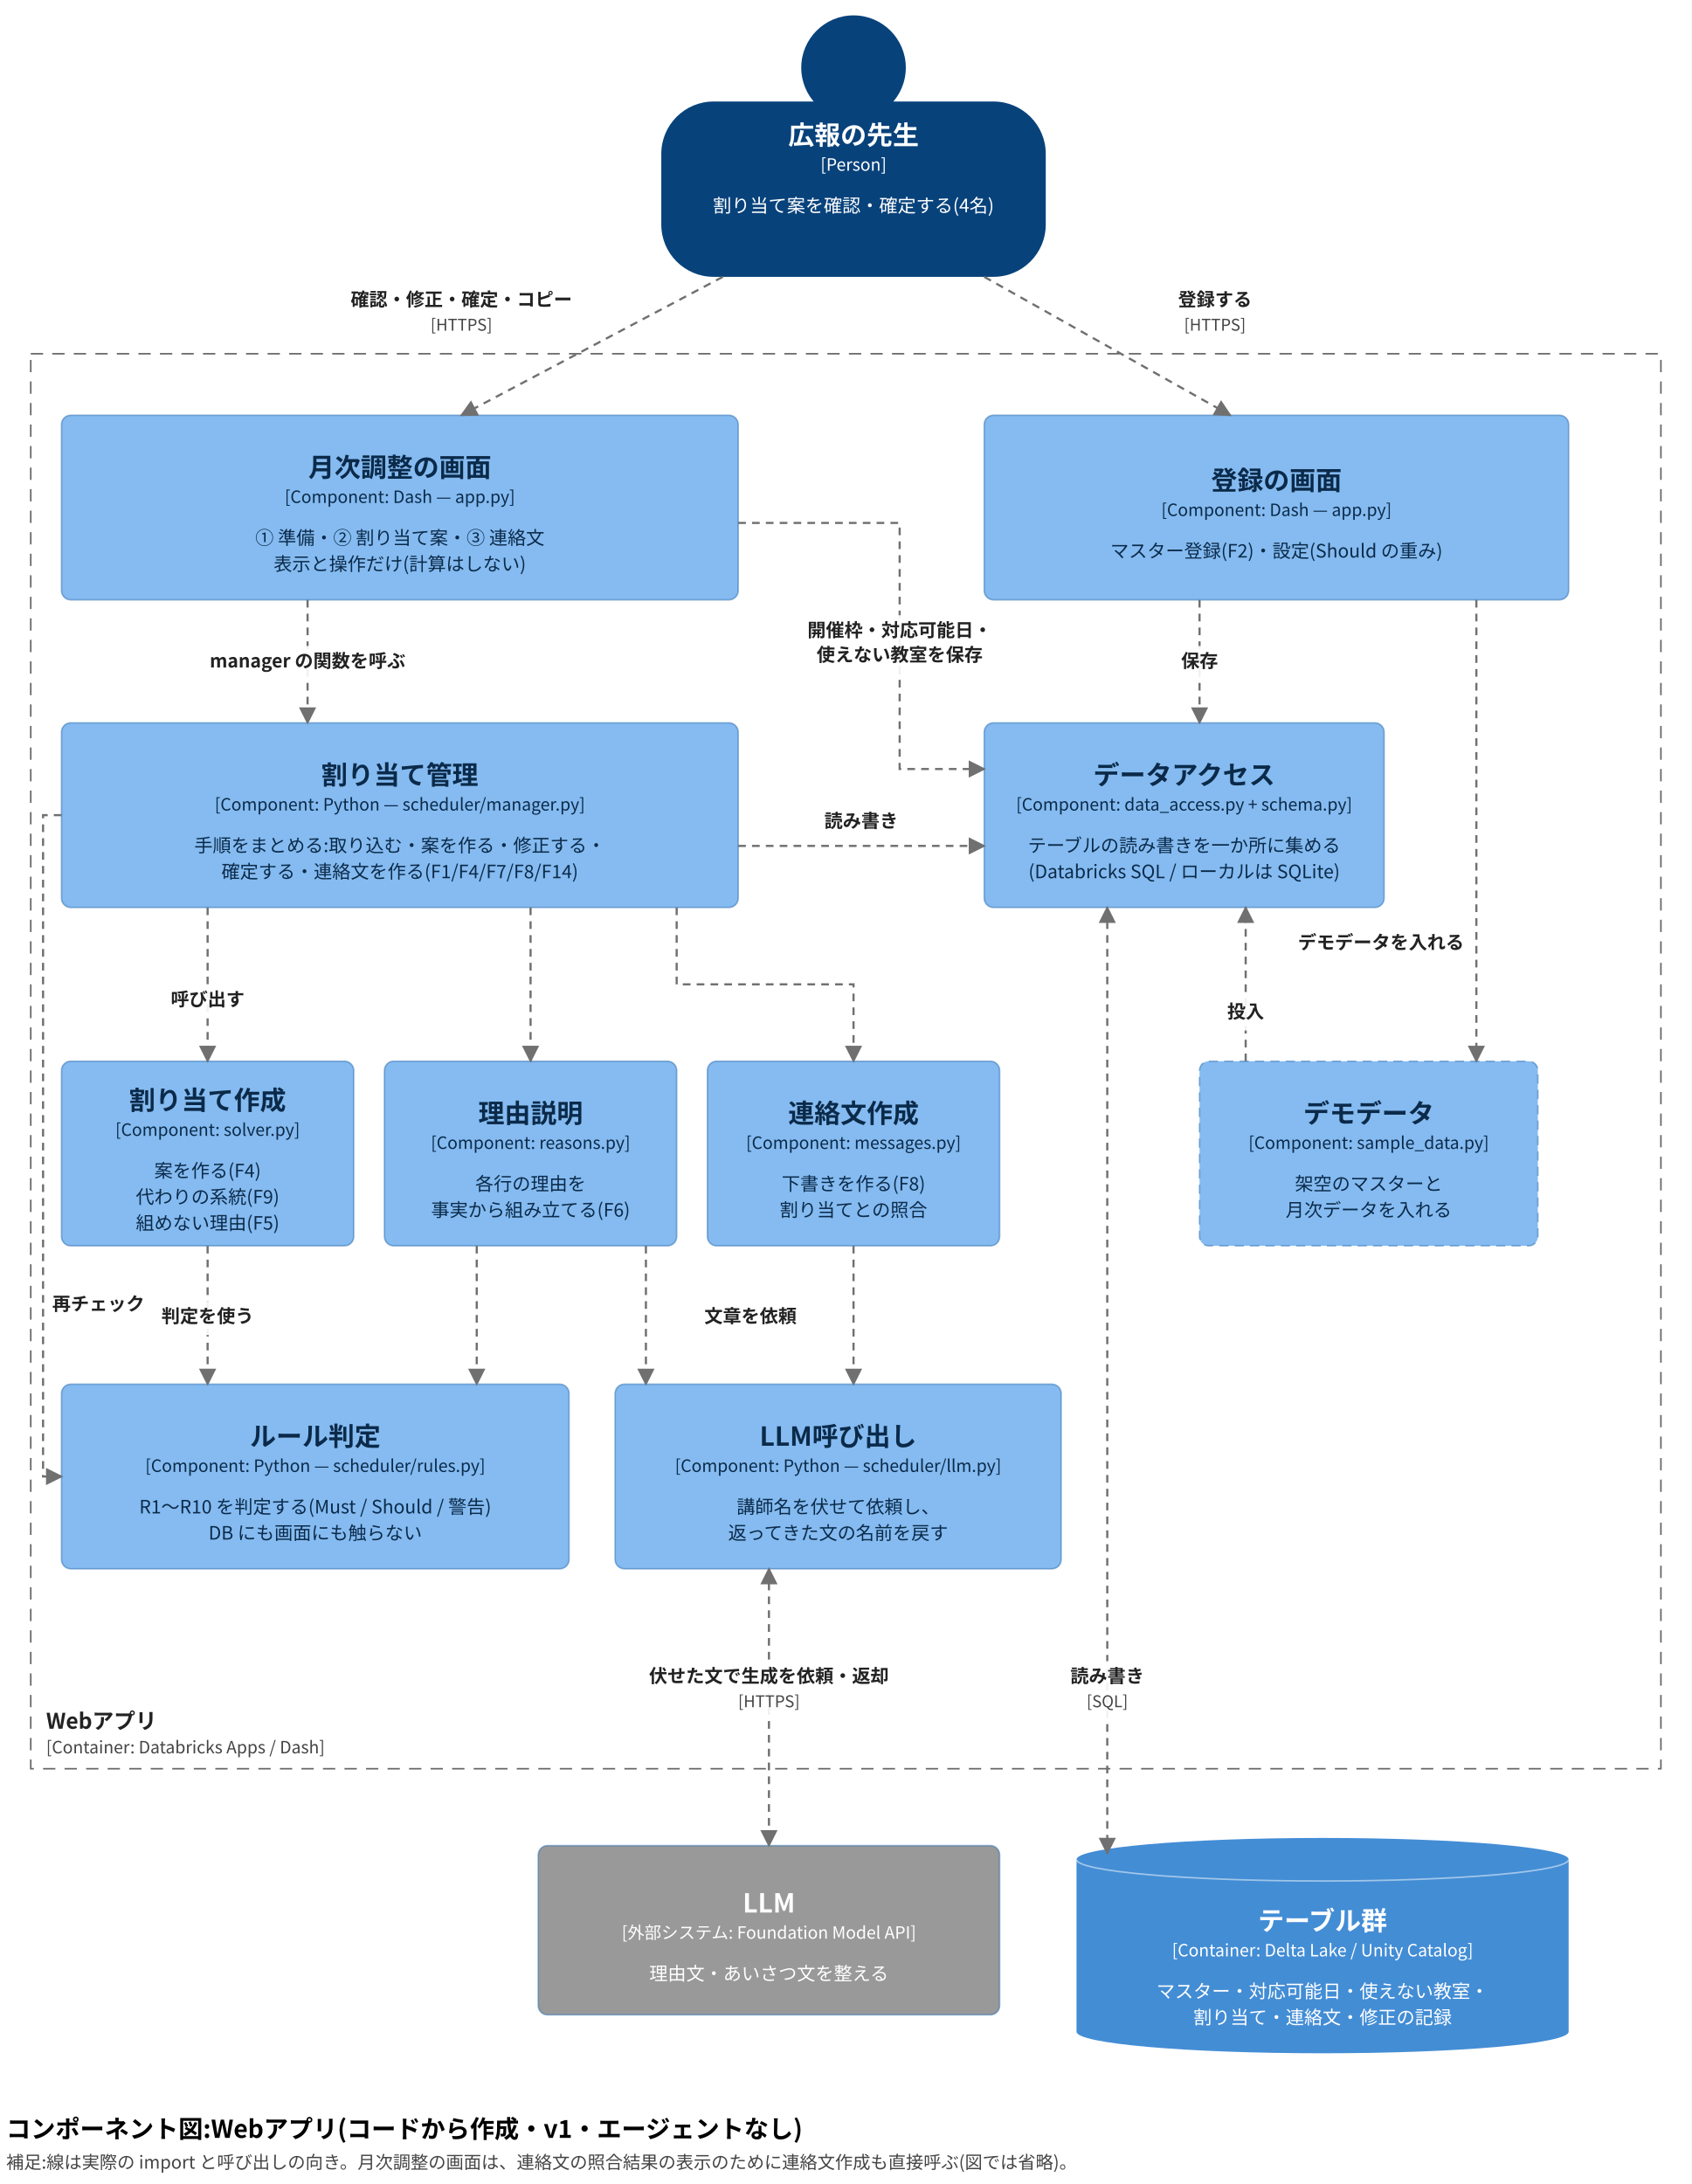
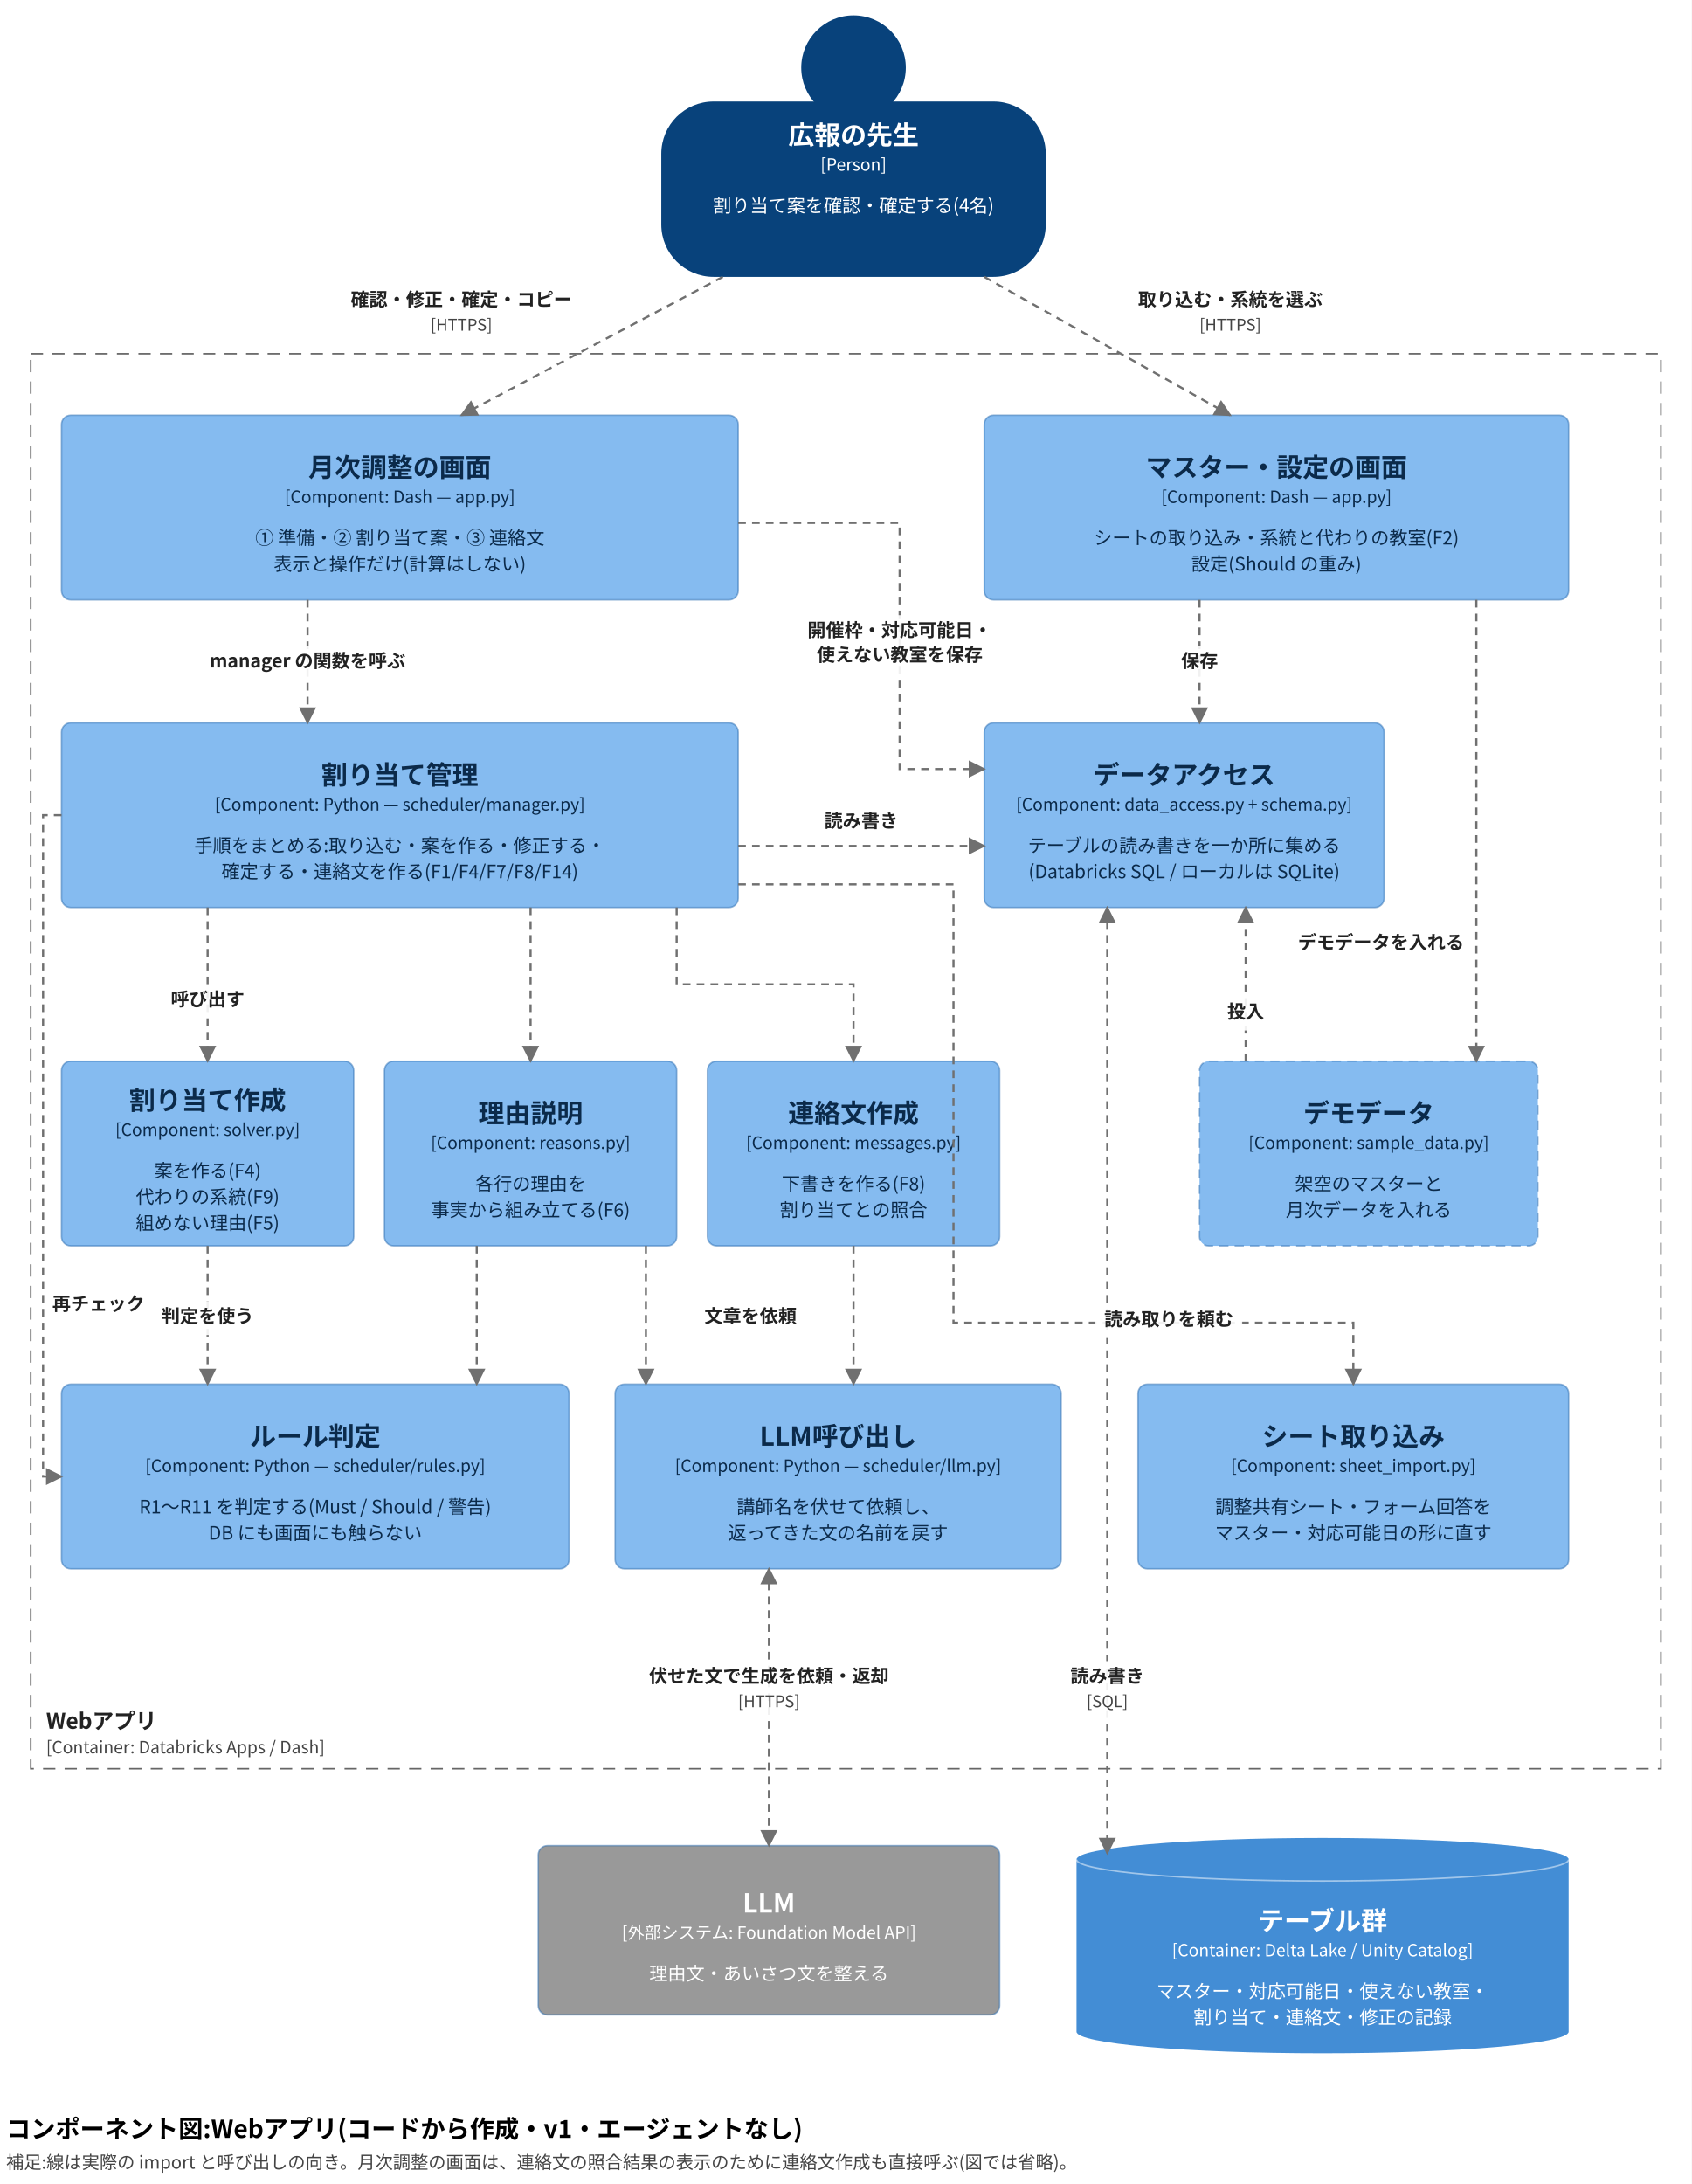
<svg xmlns="http://www.w3.org/2000/svg" viewBox="0 0 1100 1420" width="1100" height="1420" font-family="&quot;Hiragino Sans&quot;,&quot;Yu Gothic UI&quot;,&quot;Meiryo&quot;,&quot;Noto Sans CJK JP&quot;,&quot;Noto Sans JP&quot;,sans-serif">
  <defs>
    <marker id="head" viewBox="0 0 10 10" refX="9" refY="5" markerWidth="8" markerHeight="8" orient="auto">
      <path d="M0,0 L10,5 L0,10 z" fill="#707070" />
    </marker>
    <marker id="tail" viewBox="0 0 10 10" refX="9" refY="5" markerWidth="8" markerHeight="8" orient="auto-start-reverse">
      <path d="M0,0 L10,5 L0,10 z" fill="#707070" />
    </marker>
  </defs>
  <rect width="1100" height="1420" fill="#fff" />
  <circle cx="555.0" cy="44" r="34" fill="#08427B" />
  <rect x="430" y="66" width="250" height="114" rx="34" fill="#08427B" />
  <text x="555.0" y="94" font-size="17" fill="#fff" font-weight="bold" text-anchor="middle">広報の先生</text>
  <text x="555.0" y="111" font-size="11" fill="#fff" font-weight="normal" text-anchor="middle">[Person]</text>
  <text x="555.0" y="138" font-size="12" fill="#fff" font-weight="normal" text-anchor="middle">割り当て案を確認・確定する(4名)</text>
  <rect x="20" y="230" width="1060" height="920" fill="none" stroke="#666" stroke-dasharray="8 6" />
  <text x="30" y="1124" font-size="14" fill="#222" font-weight="bold" text-anchor="start">Webアプリ</text>
  <text x="30" y="1140" font-size="11" fill="#444" font-weight="normal" text-anchor="start">[Container: Databricks Apps / Dash]</text>
  <rect x="40" y="270" width="440" height="120" rx="6" fill="#85BBF0" stroke="#2b6cb0" stroke-opacity=".5" />
  <text x="260.0" y="310.0" font-size="17" fill="#0b2a4a" font-weight="bold" text-anchor="middle">月次調整の画面</text>
  <text x="260.0" y="327.0" font-size="11" fill="#0b2a4a" font-weight="normal" text-anchor="middle">[Component: Dash — app.py]</text>
  <text x="260.0" y="354.0" font-size="12" fill="#0b2a4a" font-weight="normal" text-anchor="middle">① 準備・② 割り当て案・③ 連絡文</text>
  <text x="260.0" y="371.0" font-size="12" fill="#0b2a4a" font-weight="normal" text-anchor="middle">表示と操作だけ(計算はしない)</text>
  <rect x="640" y="270" width="380" height="120" rx="6" fill="#85BBF0" stroke="#2b6cb0" stroke-opacity=".5" />
-   <text x="830.0" y="318.5" font-size="17" fill="#0b2a4a" font-weight="bold" text-anchor="middle">登録の画面</text>
-   <text x="830.0" y="335.5" font-size="11" fill="#0b2a4a" font-weight="normal" text-anchor="middle">[Component: Dash — app.py]</text>
-   <text x="830.0" y="362.5" font-size="12" fill="#0b2a4a" font-weight="normal" text-anchor="middle">マスター登録(F2)・設定(Should の重み)</text>
+   <text x="830.0" y="310.0" font-size="17" fill="#0b2a4a" font-weight="bold" text-anchor="middle">マスター・設定の画面</text>
+   <text x="830.0" y="327.0" font-size="11" fill="#0b2a4a" font-weight="normal" text-anchor="middle">[Component: Dash — app.py]</text>
+   <text x="830.0" y="354.0" font-size="12" fill="#0b2a4a" font-weight="normal" text-anchor="middle">シートの取り込み・系統と代わりの教室(F2)</text>
+   <text x="830.0" y="371.0" font-size="12" fill="#0b2a4a" font-weight="normal" text-anchor="middle">設定(Should の重み)</text>
  <rect x="40" y="470" width="440" height="120" rx="6" fill="#85BBF0" stroke="#2b6cb0" stroke-opacity=".5" />
  <text x="260.0" y="510.0" font-size="17" fill="#0b2a4a" font-weight="bold" text-anchor="middle">割り当て管理</text>
  <text x="260.0" y="527.0" font-size="11" fill="#0b2a4a" font-weight="normal" text-anchor="middle">[Component: Python — scheduler/manager.py]</text>
  <text x="260.0" y="554.0" font-size="12" fill="#0b2a4a" font-weight="normal" text-anchor="middle">手順をまとめる:取り込む・案を作る・修正する・</text>
  <text x="260.0" y="571.0" font-size="12" fill="#0b2a4a" font-weight="normal" text-anchor="middle">確定する・連絡文を作る(F1/F4/F7/F8/F14)</text>
  <rect x="640" y="470" width="260" height="120" rx="6" fill="#85BBF0" stroke="#2b6cb0" stroke-opacity=".5" />
  <text x="770.0" y="510.0" font-size="17" fill="#0b2a4a" font-weight="bold" text-anchor="middle">データアクセス</text>
  <text x="770.0" y="527.0" font-size="11" fill="#0b2a4a" font-weight="normal" text-anchor="middle">[Component: data_access.py + schema.py]</text>
  <text x="770.0" y="554.0" font-size="12" fill="#0b2a4a" font-weight="normal" text-anchor="middle">テーブルの読み書きを一か所に集める</text>
  <text x="770.0" y="571.0" font-size="12" fill="#0b2a4a" font-weight="normal" text-anchor="middle">(Databricks SQL / ローカルは SQLite)</text>
  <rect x="40" y="690" width="190" height="120" rx="6" fill="#85BBF0" stroke="#2b6cb0" stroke-opacity=".5" />
  <text x="135.0" y="721.5" font-size="17" fill="#0b2a4a" font-weight="bold" text-anchor="middle">割り当て作成</text>
  <text x="135.0" y="738.5" font-size="11" fill="#0b2a4a" font-weight="normal" text-anchor="middle">[Component: solver.py]</text>
  <text x="135.0" y="765.5" font-size="12" fill="#0b2a4a" font-weight="normal" text-anchor="middle">案を作る(F4)</text>
  <text x="135.0" y="782.5" font-size="12" fill="#0b2a4a" font-weight="normal" text-anchor="middle">代わりの系統(F9)</text>
  <text x="135.0" y="799.5" font-size="12" fill="#0b2a4a" font-weight="normal" text-anchor="middle">組めない理由(F5)</text>
  <rect x="250" y="690" width="190" height="120" rx="6" fill="#85BBF0" stroke="#2b6cb0" stroke-opacity=".5" />
  <text x="345.0" y="730.0" font-size="17" fill="#0b2a4a" font-weight="bold" text-anchor="middle">理由説明</text>
  <text x="345.0" y="747.0" font-size="11" fill="#0b2a4a" font-weight="normal" text-anchor="middle">[Component: reasons.py]</text>
  <text x="345.0" y="774.0" font-size="12" fill="#0b2a4a" font-weight="normal" text-anchor="middle">各行の理由を</text>
  <text x="345.0" y="791.0" font-size="12" fill="#0b2a4a" font-weight="normal" text-anchor="middle">事実から組み立てる(F6)</text>
  <rect x="460" y="690" width="190" height="120" rx="6" fill="#85BBF0" stroke="#2b6cb0" stroke-opacity=".5" />
  <text x="555.0" y="730.0" font-size="17" fill="#0b2a4a" font-weight="bold" text-anchor="middle">連絡文作成</text>
  <text x="555.0" y="747.0" font-size="11" fill="#0b2a4a" font-weight="normal" text-anchor="middle">[Component: messages.py]</text>
  <text x="555.0" y="774.0" font-size="12" fill="#0b2a4a" font-weight="normal" text-anchor="middle">下書きを作る(F8)</text>
  <text x="555.0" y="791.0" font-size="12" fill="#0b2a4a" font-weight="normal" text-anchor="middle">割り当てとの照合</text>
  <rect x="780" y="690" width="220" height="120" rx="6" fill="#85BBF0" stroke="#2b6cb0" stroke-opacity=".5" stroke-dasharray="6 4" />
  <text x="890.0" y="730.0" font-size="17" fill="#0b2a4a" font-weight="bold" text-anchor="middle">デモデータ</text>
  <text x="890.0" y="747.0" font-size="11" fill="#0b2a4a" font-weight="normal" text-anchor="middle">[Component: sample_data.py]</text>
  <text x="890.0" y="774.0" font-size="12" fill="#0b2a4a" font-weight="normal" text-anchor="middle">架空のマスターと</text>
  <text x="890.0" y="791.0" font-size="12" fill="#0b2a4a" font-weight="normal" text-anchor="middle">月次データを入れる</text>
  <rect x="40" y="900" width="330" height="120" rx="6" fill="#85BBF0" stroke="#2b6cb0" stroke-opacity=".5" />
  <text x="205.0" y="940.0" font-size="17" fill="#0b2a4a" font-weight="bold" text-anchor="middle">ルール判定</text>
  <text x="205.0" y="957.0" font-size="11" fill="#0b2a4a" font-weight="normal" text-anchor="middle">[Component: Python — scheduler/rules.py]</text>
-   <text x="205.0" y="984.0" font-size="12" fill="#0b2a4a" font-weight="normal" text-anchor="middle">R1〜R10 を判定する(Must / Should / 警告)</text>
+   <text x="205.0" y="984.0" font-size="12" fill="#0b2a4a" font-weight="normal" text-anchor="middle">R1〜R11 を判定する(Must / Should / 警告)</text>
  <text x="205.0" y="1001.0" font-size="12" fill="#0b2a4a" font-weight="normal" text-anchor="middle">DB にも画面にも触らない</text>
+   <rect x="740" y="900" width="280" height="120" rx="6" fill="#85BBF0" stroke="#2b6cb0" stroke-opacity=".5" />
+   <text x="880.0" y="940.0" font-size="17" fill="#0b2a4a" font-weight="bold" text-anchor="middle">シート取り込み</text>
+   <text x="880.0" y="957.0" font-size="11" fill="#0b2a4a" font-weight="normal" text-anchor="middle">[Component: sheet_import.py]</text>
+   <text x="880.0" y="984.0" font-size="12" fill="#0b2a4a" font-weight="normal" text-anchor="middle">調整共有シート・フォーム回答を</text>
+   <text x="880.0" y="1001.0" font-size="12" fill="#0b2a4a" font-weight="normal" text-anchor="middle">マスター・対応可能日の形に直す</text>
  <rect x="400" y="900" width="290" height="120" rx="6" fill="#85BBF0" stroke="#2b6cb0" stroke-opacity=".5" />
  <text x="545.0" y="940.0" font-size="17" fill="#0b2a4a" font-weight="bold" text-anchor="middle">LLM呼び出し</text>
  <text x="545.0" y="957.0" font-size="11" fill="#0b2a4a" font-weight="normal" text-anchor="middle">[Component: Python — scheduler/llm.py]</text>
  <text x="545.0" y="984.0" font-size="12" fill="#0b2a4a" font-weight="normal" text-anchor="middle">講師名を伏せて依頼し、</text>
  <text x="545.0" y="1001.0" font-size="12" fill="#0b2a4a" font-weight="normal" text-anchor="middle">返ってきた文の名前を戻す</text>
  <rect x="350" y="1200" width="300" height="110" rx="6" fill="#999999" stroke="#2b6cb0" stroke-opacity=".5" />
  <text x="500.0" y="1243.5" font-size="17" fill="#fff" font-weight="bold" text-anchor="middle">LLM</text>
  <text x="500.0" y="1260.5" font-size="11" fill="#fff" font-weight="normal" text-anchor="middle">[外部システム: Foundation Model API]</text>
  <text x="500.0" y="1287.5" font-size="12" fill="#fff" font-weight="normal" text-anchor="middle">理由文・あいさつ文を整える</text>
  <path d="M700,1209 a160.0,14 0 0 1 320,0 v112 a160.0,14 0 0 1 -320,0 z" fill="#438DD5" />
  <path d="M700,1209 a160.0,14 0 0 0 320,0" fill="none" stroke="#fff" stroke-opacity=".5" />
  <text x="860.0" y="1255.0" font-size="17" fill="#fff" font-weight="bold" text-anchor="middle">テーブル群</text>
  <text x="860.0" y="1272.0" font-size="11" fill="#fff" font-weight="normal" text-anchor="middle">[Container: Delta Lake / Unity Catalog]</text>
  <text x="860.0" y="1299.0" font-size="12" fill="#fff" font-weight="normal" text-anchor="middle">マスター・対応可能日・使えない教室・</text>
  <text x="860.0" y="1316.0" font-size="12" fill="#fff" font-weight="normal" text-anchor="middle">割り当て・連絡文・修正の記録</text>
  <path d="M470,180 L300,270" fill="none" stroke="#707070" stroke-width="1.4" stroke-dasharray="5 4" marker-end="url(#head)" />
  <path d="M640,180 L800,270" fill="none" stroke="#707070" stroke-width="1.4" stroke-dasharray="5 4" marker-end="url(#head)" />
  <path d="M200,390 L200,470" fill="none" stroke="#707070" stroke-width="1.4" stroke-dasharray="5 4" marker-end="url(#head)" />
  <path d="M480,340 L585,340 L585,500 L640,500" fill="none" stroke="#707070" stroke-width="1.4" stroke-dasharray="5 4" marker-end="url(#head)" />
  <path d="M780,390 L780,470" fill="none" stroke="#707070" stroke-width="1.4" stroke-dasharray="5 4" marker-end="url(#head)" />
  <path d="M960,390 L960,690" fill="none" stroke="#707070" stroke-width="1.4" stroke-dasharray="5 4" marker-end="url(#head)" />
  <path d="M810,690 L810,590" fill="none" stroke="#707070" stroke-width="1.4" stroke-dasharray="5 4" marker-end="url(#head)" />
  <path d="M480,550 L640,550" fill="none" stroke="#707070" stroke-width="1.4" stroke-dasharray="5 4" marker-end="url(#head)" />
+   <path d="M480,575 L620,575 L620,860 L880,860 L880,900" fill="none" stroke="#707070" stroke-width="1.4" stroke-dasharray="5 4" marker-end="url(#head)" />
  <path d="M135,590 L135,690" fill="none" stroke="#707070" stroke-width="1.4" stroke-dasharray="5 4" marker-end="url(#head)" />
  <path d="M345,590 L345,690" fill="none" stroke="#707070" stroke-width="1.4" stroke-dasharray="5 4" marker-end="url(#head)" />
  <path d="M440,590 L440,640 L555,640 L555,690" fill="none" stroke="#707070" stroke-width="1.4" stroke-dasharray="5 4" marker-end="url(#head)" />
  <path d="M40,530 L28,530 L28,960 L40,960" fill="none" stroke="#707070" stroke-width="1.4" stroke-dasharray="5 4" marker-end="url(#head)" />
  <path d="M135,810 L135,900" fill="none" stroke="#707070" stroke-width="1.4" stroke-dasharray="5 4" marker-end="url(#head)" />
  <path d="M310,810 L310,900" fill="none" stroke="#707070" stroke-width="1.4" stroke-dasharray="5 4" marker-end="url(#head)" />
  <path d="M420,810 L420,900" fill="none" stroke="#707070" stroke-width="1.4" stroke-dasharray="5 4" marker-end="url(#head)" />
  <path d="M555,810 L555,900" fill="none" stroke="#707070" stroke-width="1.4" stroke-dasharray="5 4" marker-end="url(#head)" />
  <path d="M500,1020 L500,1200" fill="none" stroke="#707070" stroke-width="1.4" stroke-dasharray="5 4" marker-end="url(#head)" marker-start="url(#tail)" />
  <path d="M720,590 L720,1205" fill="none" stroke="#707070" stroke-width="1.4" stroke-dasharray="5 4" marker-end="url(#head)" marker-start="url(#tail)" />
  <text x="4" y="1390" font-size="16" fill="#000" font-weight="bold" text-anchor="start">コンポーネント図:Webアプリ(コードから作成・v1・エージェントなし)</text>
  <text x="4" y="1410" font-size="11.5" fill="#444" font-weight="normal" text-anchor="start">補足:線は実際の import と呼び出しの向き。月次調整の画面は、連絡文の照合結果の表示のために連絡文作成も直接呼ぶ(図では省略)。</text>
  <rect x="221.0" y="185" width="158.0" height="38" fill="#fff" fill-opacity=".9" />
  <text x="300" y="199" font-size="12" fill="#222" font-weight="bold" text-anchor="middle">確認・修正・確定・コピー</text>
  <text x="300" y="215" font-size="10.5" fill="#444" font-weight="normal" text-anchor="middle">[HTTPS]</text>
-   <rect x="754.75" y="185" width="70.5" height="38" fill="#fff" fill-opacity=".9" />
-   <text x="790" y="199" font-size="12" fill="#222" font-weight="bold" text-anchor="middle">登録する</text>
-   <text x="790" y="215" font-size="10.5" fill="#444" font-weight="normal" text-anchor="middle">[HTTPS]</text>
+   <rect x="733.5" y="185" width="133.0" height="38" fill="#fff" fill-opacity=".9" />
+   <text x="800" y="199" font-size="12" fill="#222" font-weight="bold" text-anchor="middle">取り込む・系統を選ぶ</text>
+   <text x="800" y="215" font-size="10.5" fill="#444" font-weight="normal" text-anchor="middle">[HTTPS]</text>
  <rect x="108.5" y="420" width="183.0" height="22" fill="#fff" fill-opacity=".9" />
  <text x="200" y="434" font-size="12" fill="#222" font-weight="bold" text-anchor="middle">manager の関数を呼ぶ</text>
  <rect x="518.5" y="400" width="133.0" height="38" fill="#fff" fill-opacity=".9" />
  <text x="585" y="414" font-size="12" fill="#222" font-weight="bold" text-anchor="middle">開催枠・対応可能日・</text>
  <text x="585" y="430" font-size="12" fill="#222" font-weight="bold" text-anchor="middle">使えない教室を保存</text>
  <rect x="763.5" y="420" width="33.0" height="22" fill="#fff" fill-opacity=".9" />
  <text x="780" y="434" font-size="12" fill="#222" font-weight="bold" text-anchor="middle">保存</text>
  <rect x="835.5" y="603" width="120.5" height="22" fill="#fff" fill-opacity=".9" />
  <text x="952" y="617" font-size="12" fill="#222" font-weight="bold" text-anchor="end">デモデータを入れる</text>
  <rect x="793.5" y="648" width="33.0" height="22" fill="#fff" fill-opacity=".9" />
  <text x="810" y="662" font-size="12" fill="#222" font-weight="bold" text-anchor="middle">投入</text>
  <rect x="531.0" y="524" width="58.0" height="22" fill="#fff" fill-opacity=".9" />
  <text x="560" y="538" font-size="12" fill="#222" font-weight="bold" text-anchor="middle">読み書き</text>
+   <rect x="712.25" y="848" width="95.5" height="22" fill="#fff" fill-opacity=".9" />
+   <text x="760" y="862" font-size="12" fill="#222" font-weight="bold" text-anchor="middle">読み取りを頼む</text>
  <rect x="106.0" y="640" width="58.0" height="22" fill="#fff" fill-opacity=".9" />
  <text x="135" y="654" font-size="12" fill="#222" font-weight="bold" text-anchor="middle">呼び出す</text>
  <rect x="30" y="838" width="70.5" height="22" fill="#fff" fill-opacity=".9" />
  <text x="34" y="852" font-size="12" fill="#222" font-weight="bold" text-anchor="start">再チェック</text>
  <rect x="99.75" y="846" width="70.5" height="22" fill="#fff" fill-opacity=".9" />
  <text x="135" y="860" font-size="12" fill="#222" font-weight="bold" text-anchor="middle">判定を使う</text>
  <rect x="452.75" y="846" width="70.5" height="22" fill="#fff" fill-opacity=".9" />
  <text x="488" y="860" font-size="12" fill="#222" font-weight="bold" text-anchor="middle">文章を依頼</text>
  <rect x="414.75" y="1080" width="170.5" height="38" fill="#fff" fill-opacity=".9" />
  <text x="500" y="1094" font-size="12" fill="#222" font-weight="bold" text-anchor="middle">伏せた文で生成を依頼・返却</text>
  <text x="500" y="1110" font-size="10.5" fill="#444" font-weight="normal" text-anchor="middle">[HTTPS]</text>
  <rect x="691.0" y="1080" width="58.0" height="38" fill="#fff" fill-opacity=".9" />
  <text x="720" y="1094" font-size="12" fill="#222" font-weight="bold" text-anchor="middle">読み書き</text>
  <text x="720" y="1110" font-size="10.5" fill="#444" font-weight="normal" text-anchor="middle">[SQL]</text>
</svg>
